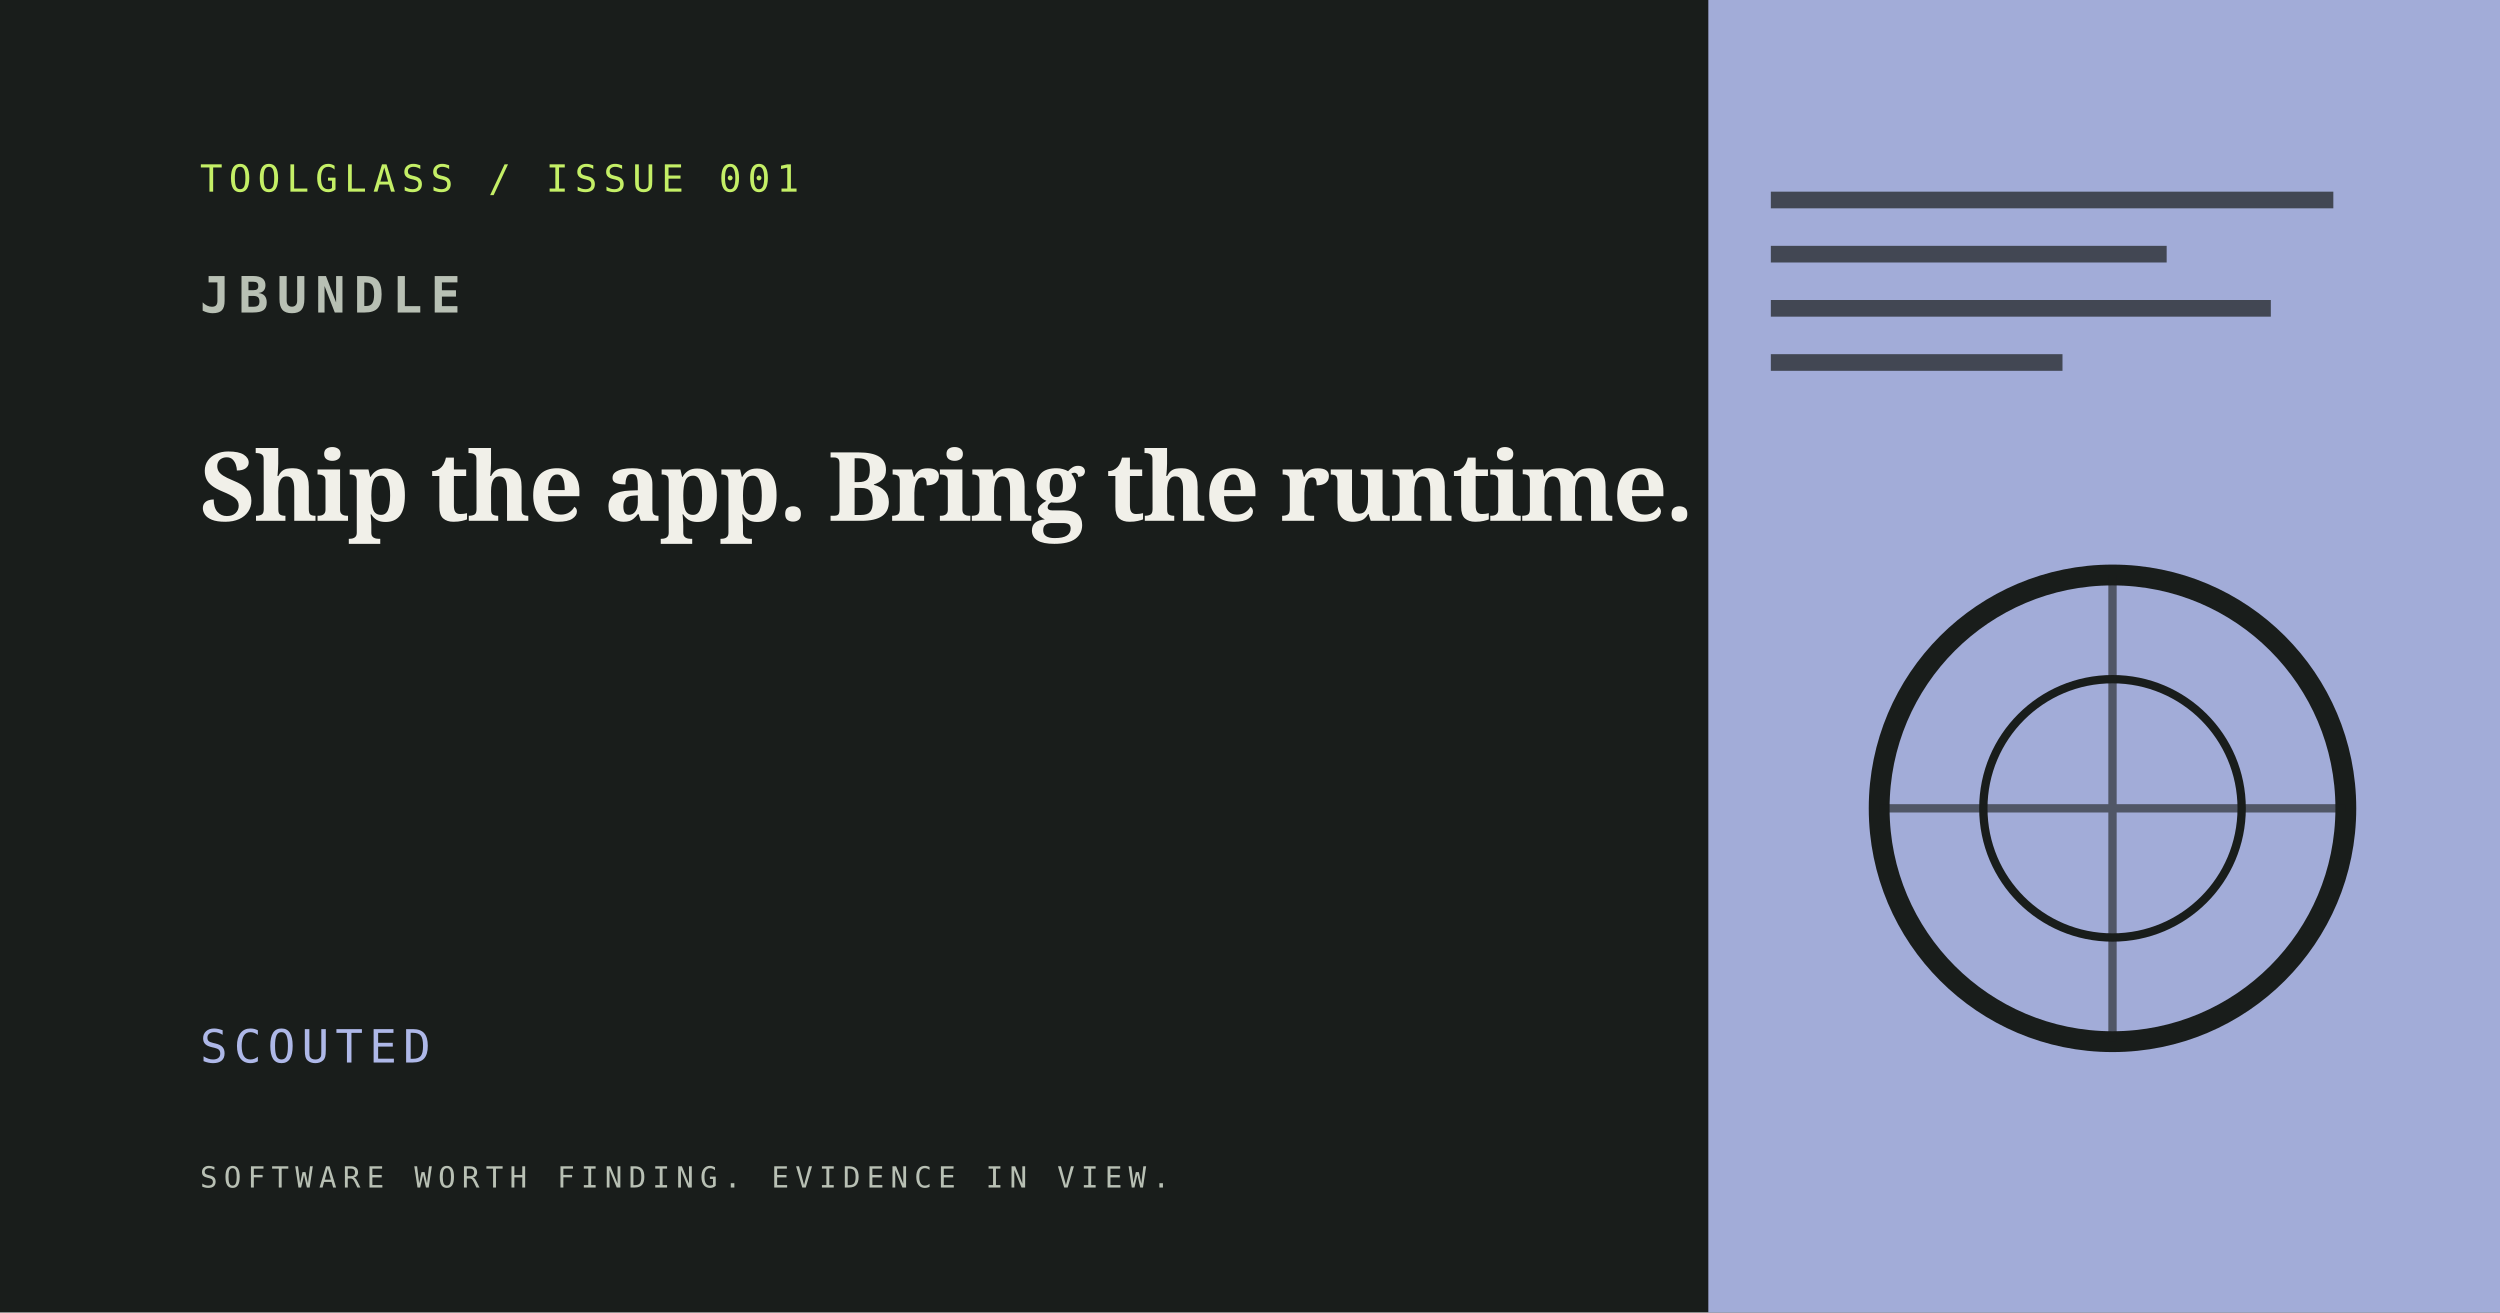
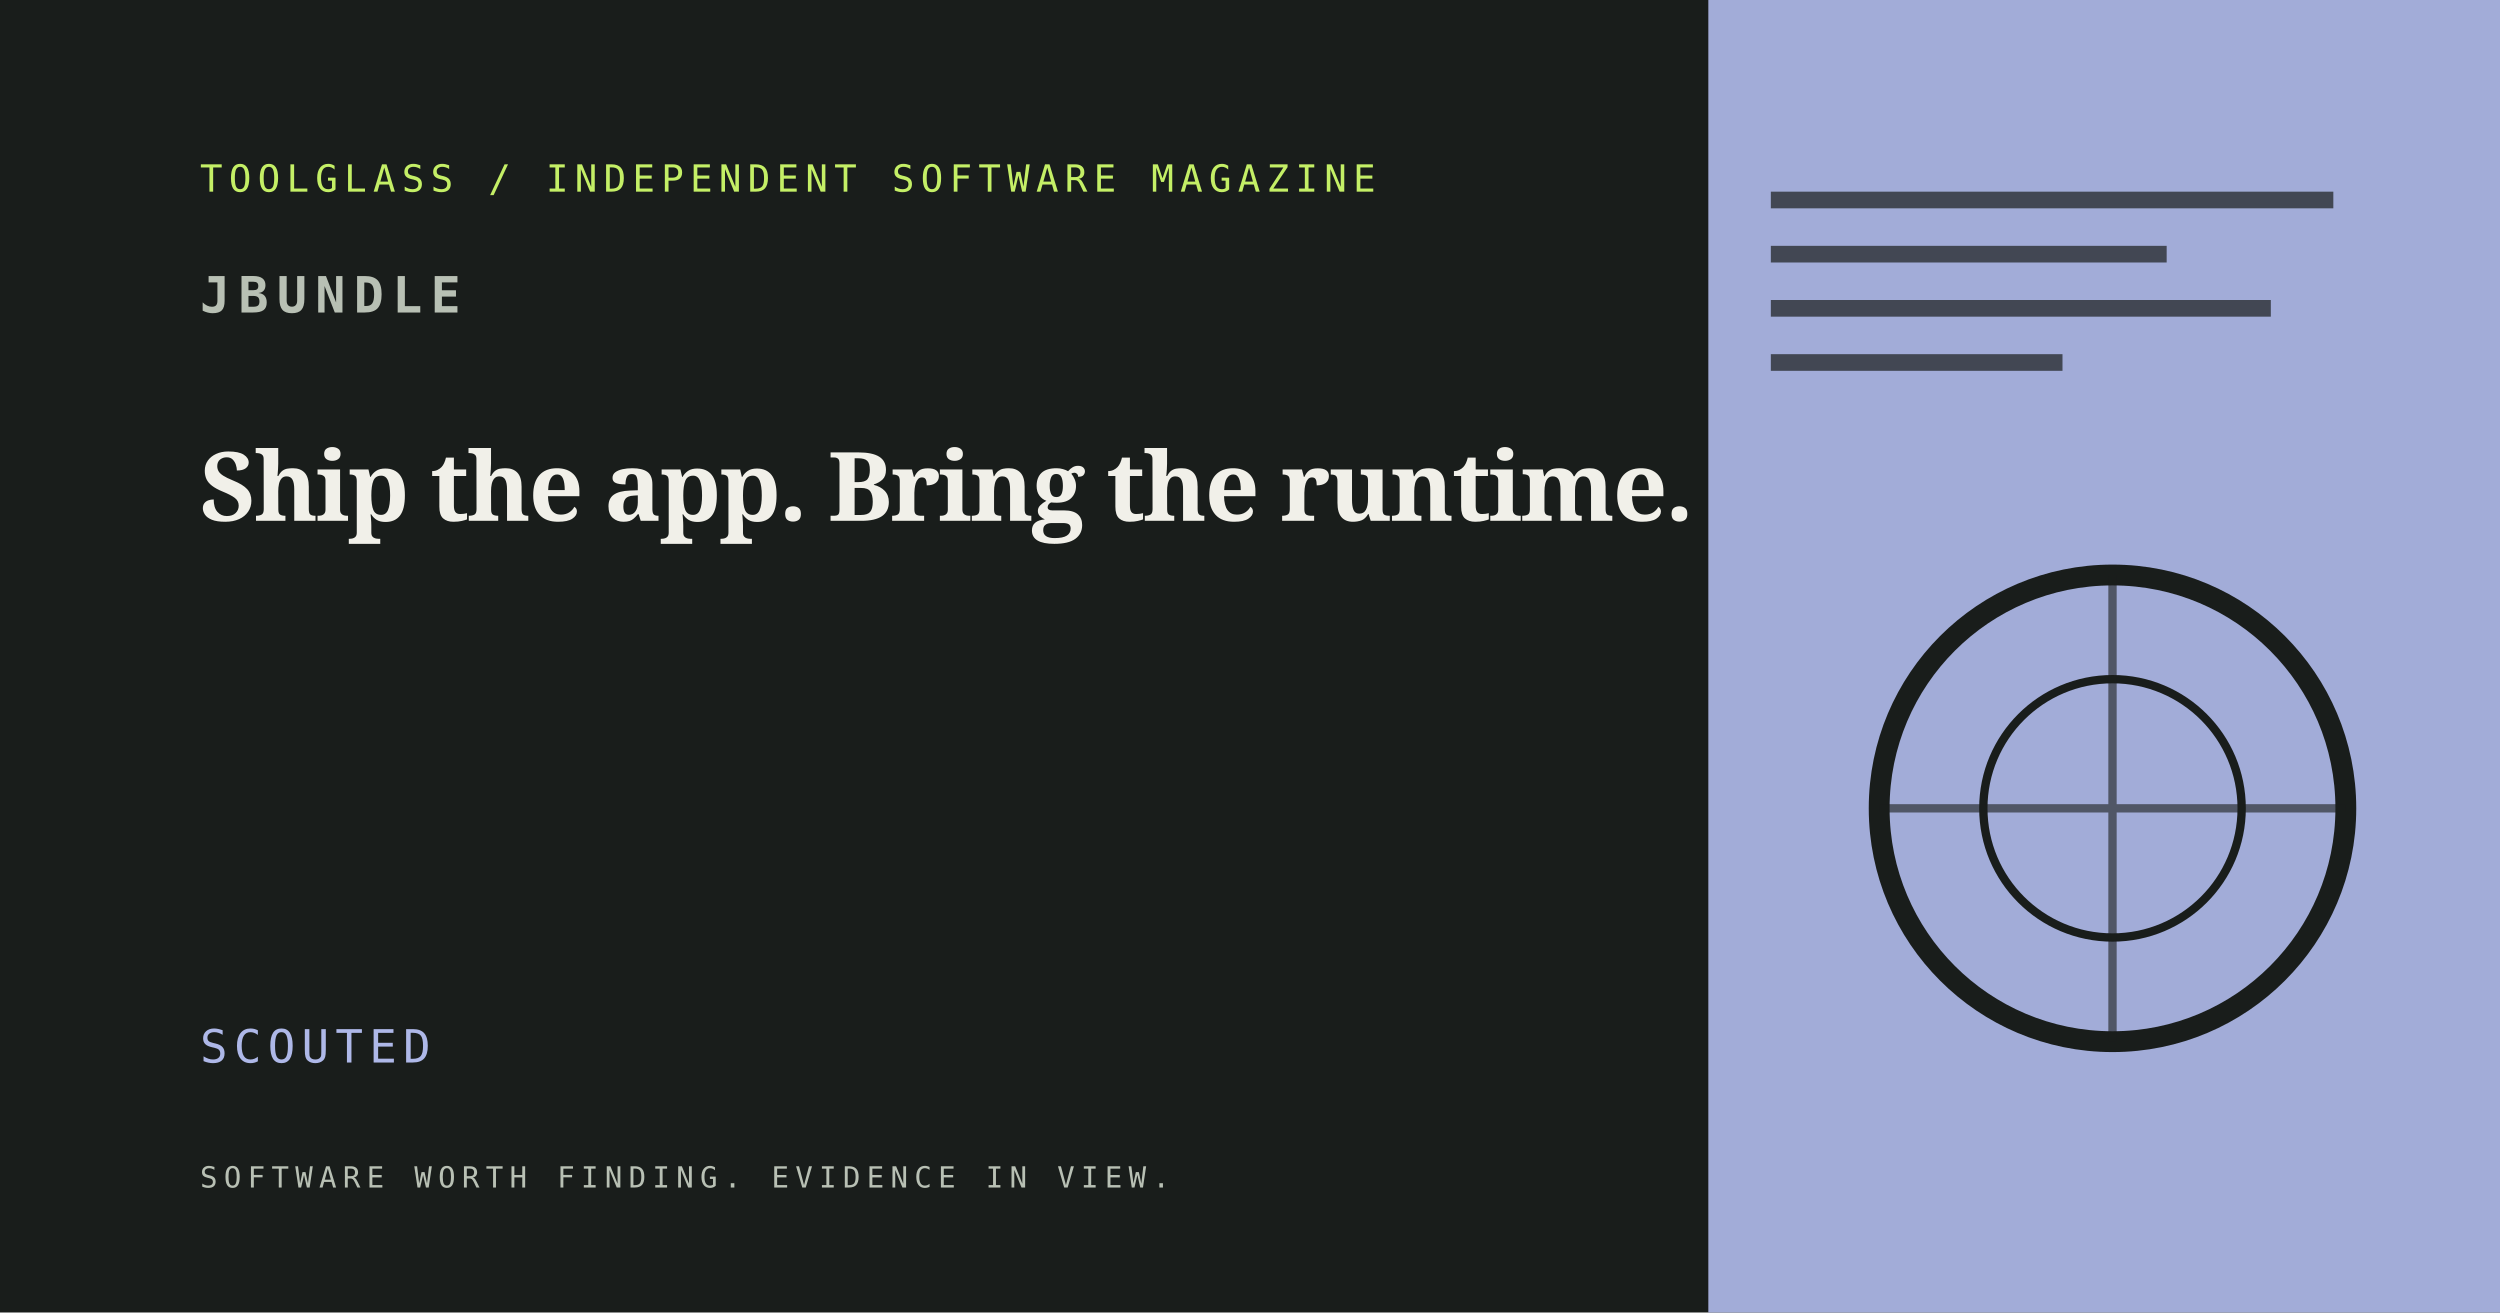
<svg xmlns="http://www.w3.org/2000/svg" width="1200" height="630" viewBox="0 0 1200 630" role="img" aria-labelledby="title desc">
  <rect width="1200" height="630" fill="#191d1b" />
  <path d="M820 0h380v630H820z" fill="#aeb8e8" opacity=".92" />
  <path d="M850 96h270M850 122h190M850 148h240M850 174h140" stroke="#191d1b" stroke-width="8" opacity=".7" />
  <circle cx="1014" cy="388" r="112" fill="none" stroke="#191d1b" stroke-width="10" />
  <circle cx="1014" cy="388" r="62" fill="none" stroke="#191d1b" stroke-width="4" />
  <path d="M902 388h224M1014 276v224" stroke="#191d1b" stroke-width="4" opacity=".6" />
-   <text x="96" y="92" class="eyebrow">TOOLGLASS / ISSUE 001</text>
+   <text x="96" y="92" class="eyebrow">TOOLGLASS / INDEPENDENT SOFTWARE MAGAZINE</text>
  <text x="96" y="150" class="name">JBUNDLE</text>
  <text x="96" y="250" class="title">Ship the app. Bring the runtime.</text>
  <text x="96" y="510" class="status">SCOUTED</text>
  <text x="96" y="570" class="foot">SOFTWARE WORTH FINDING. EVIDENCE IN VIEW.</text>
  <style>
    .eyebrow,.status,.foot{font-family:monospace;letter-spacing:3px}.eyebrow{fill:#c4ef66;font-size:18px}.name{font:700 24px monospace;fill:#b8c0b4;letter-spacing:4px}.title{font:700 46px Georgia,serif;fill:#f1f0e9;letter-spacing:-1px}.status{font-size:22px;fill:#aeb8e8}.foot{font-size:14px;fill:#b8c0b4}
  </style>
</svg>
